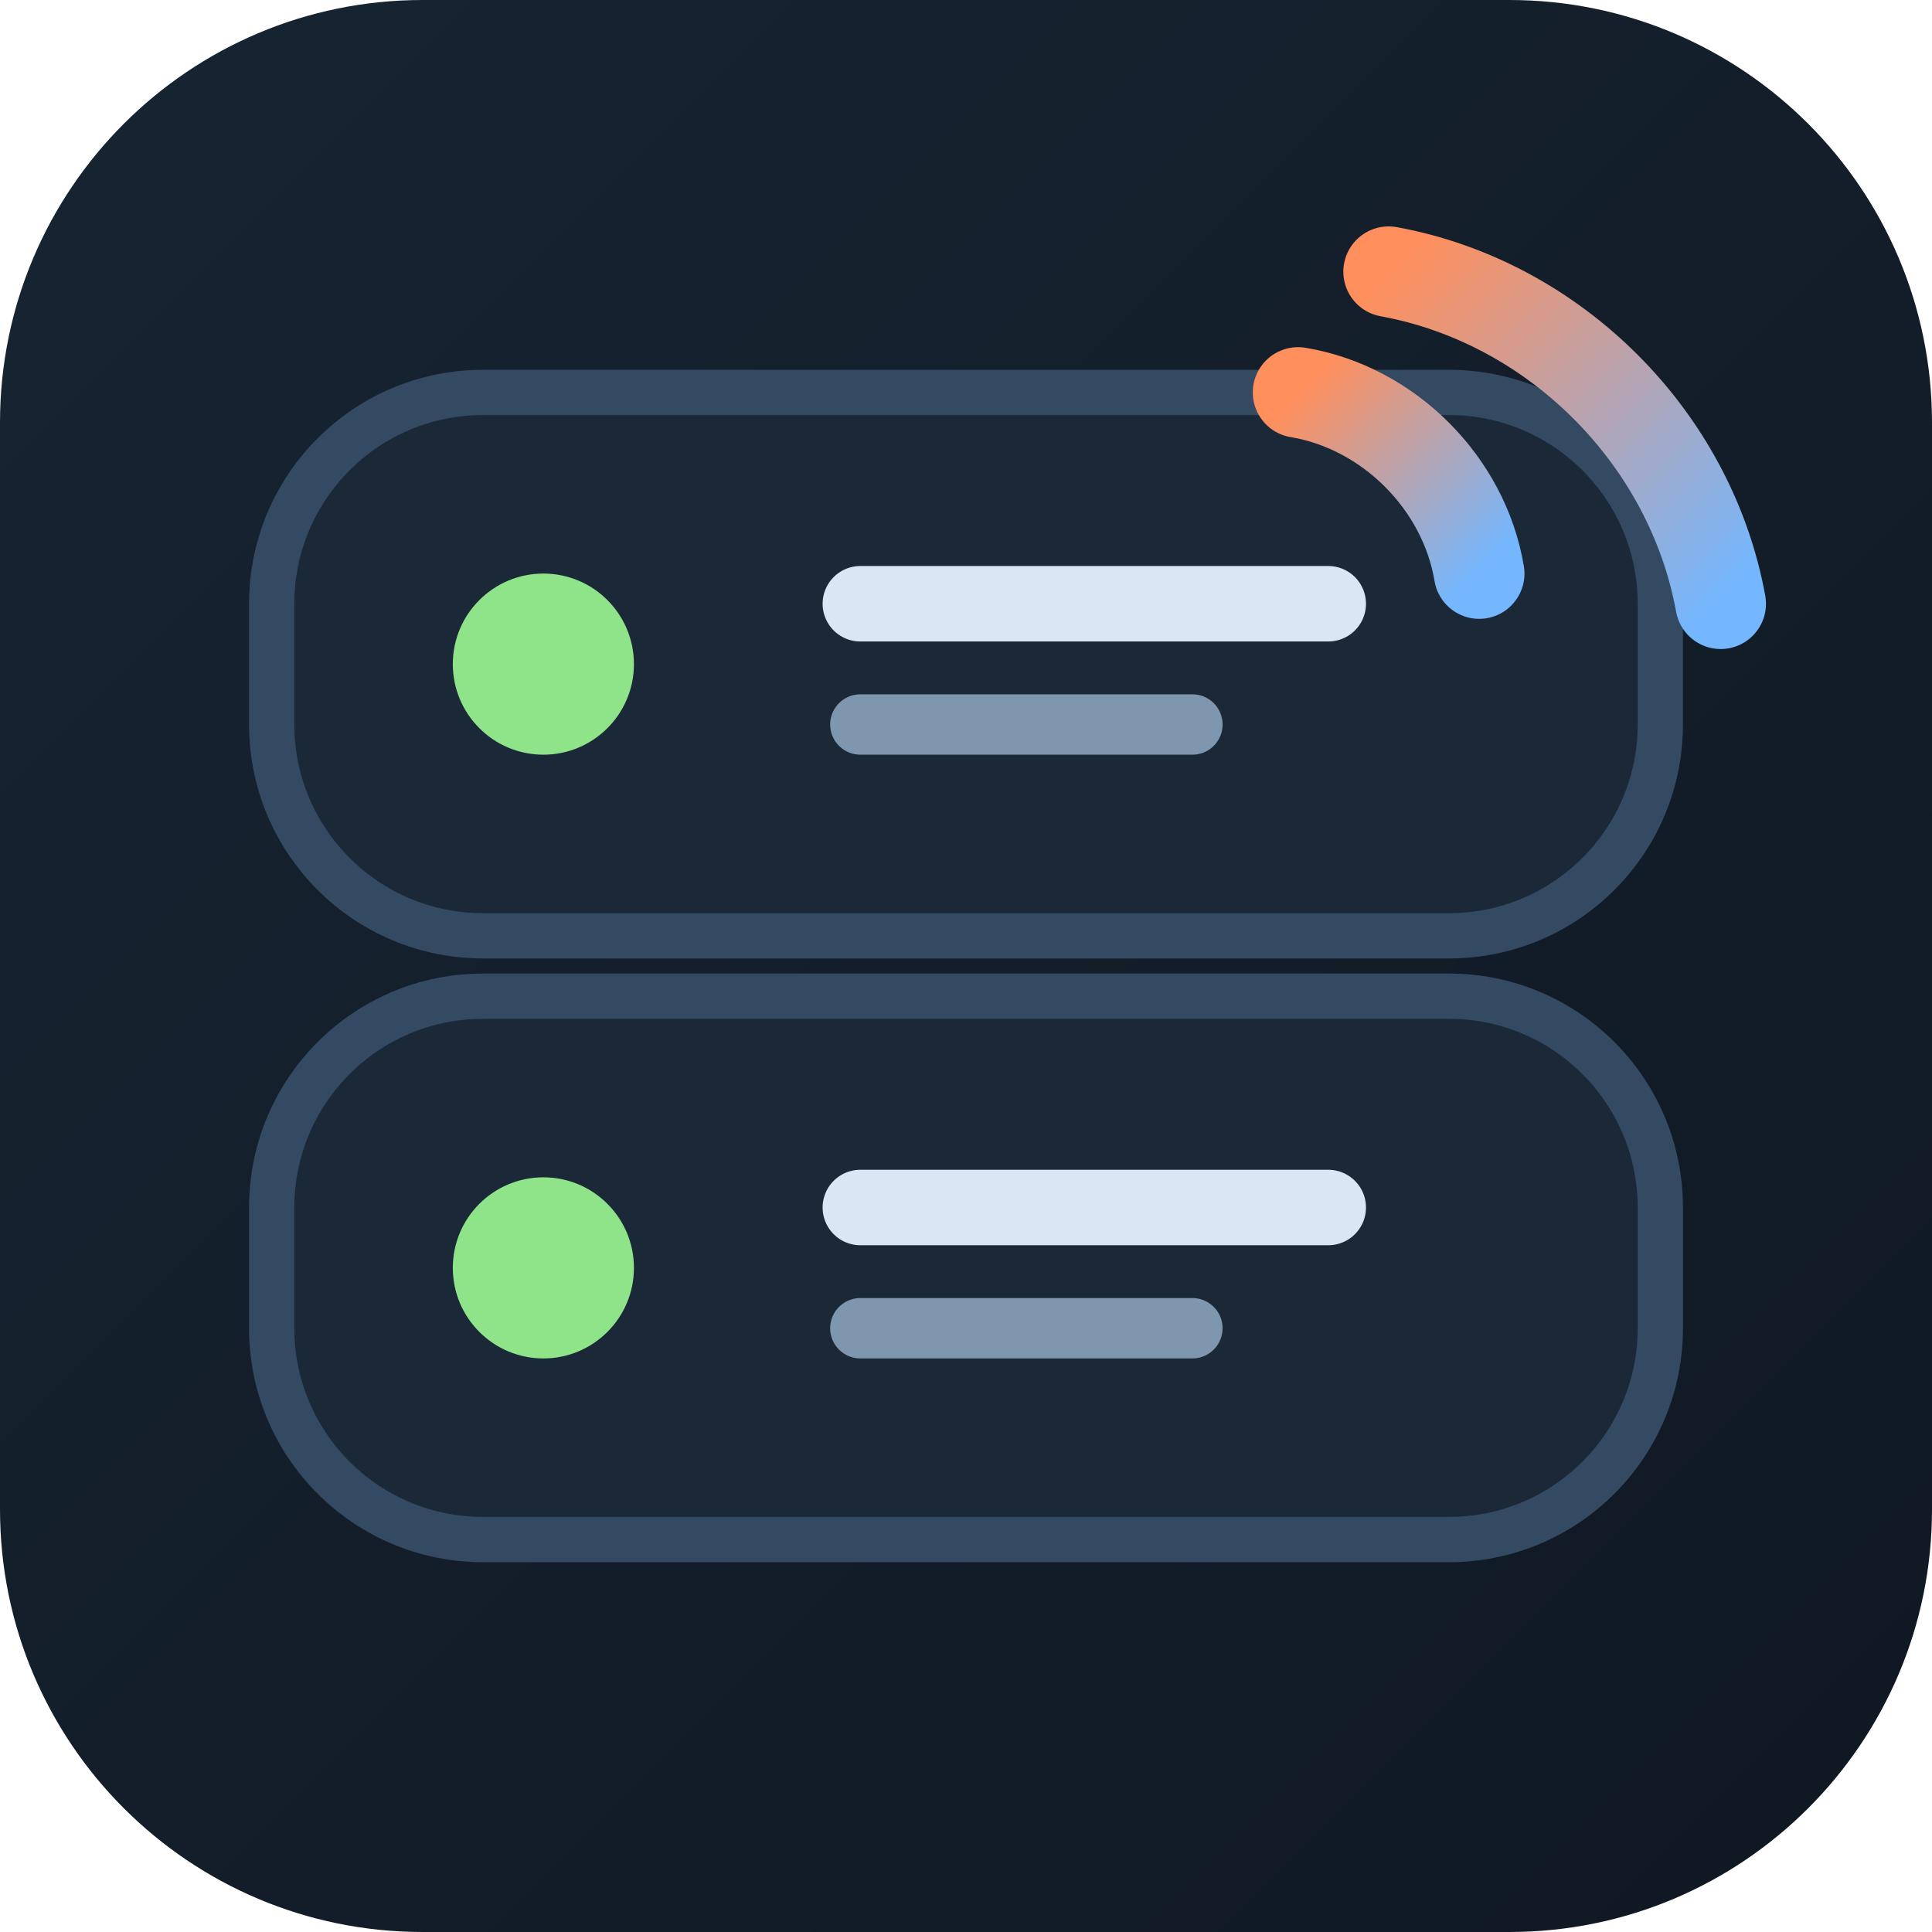
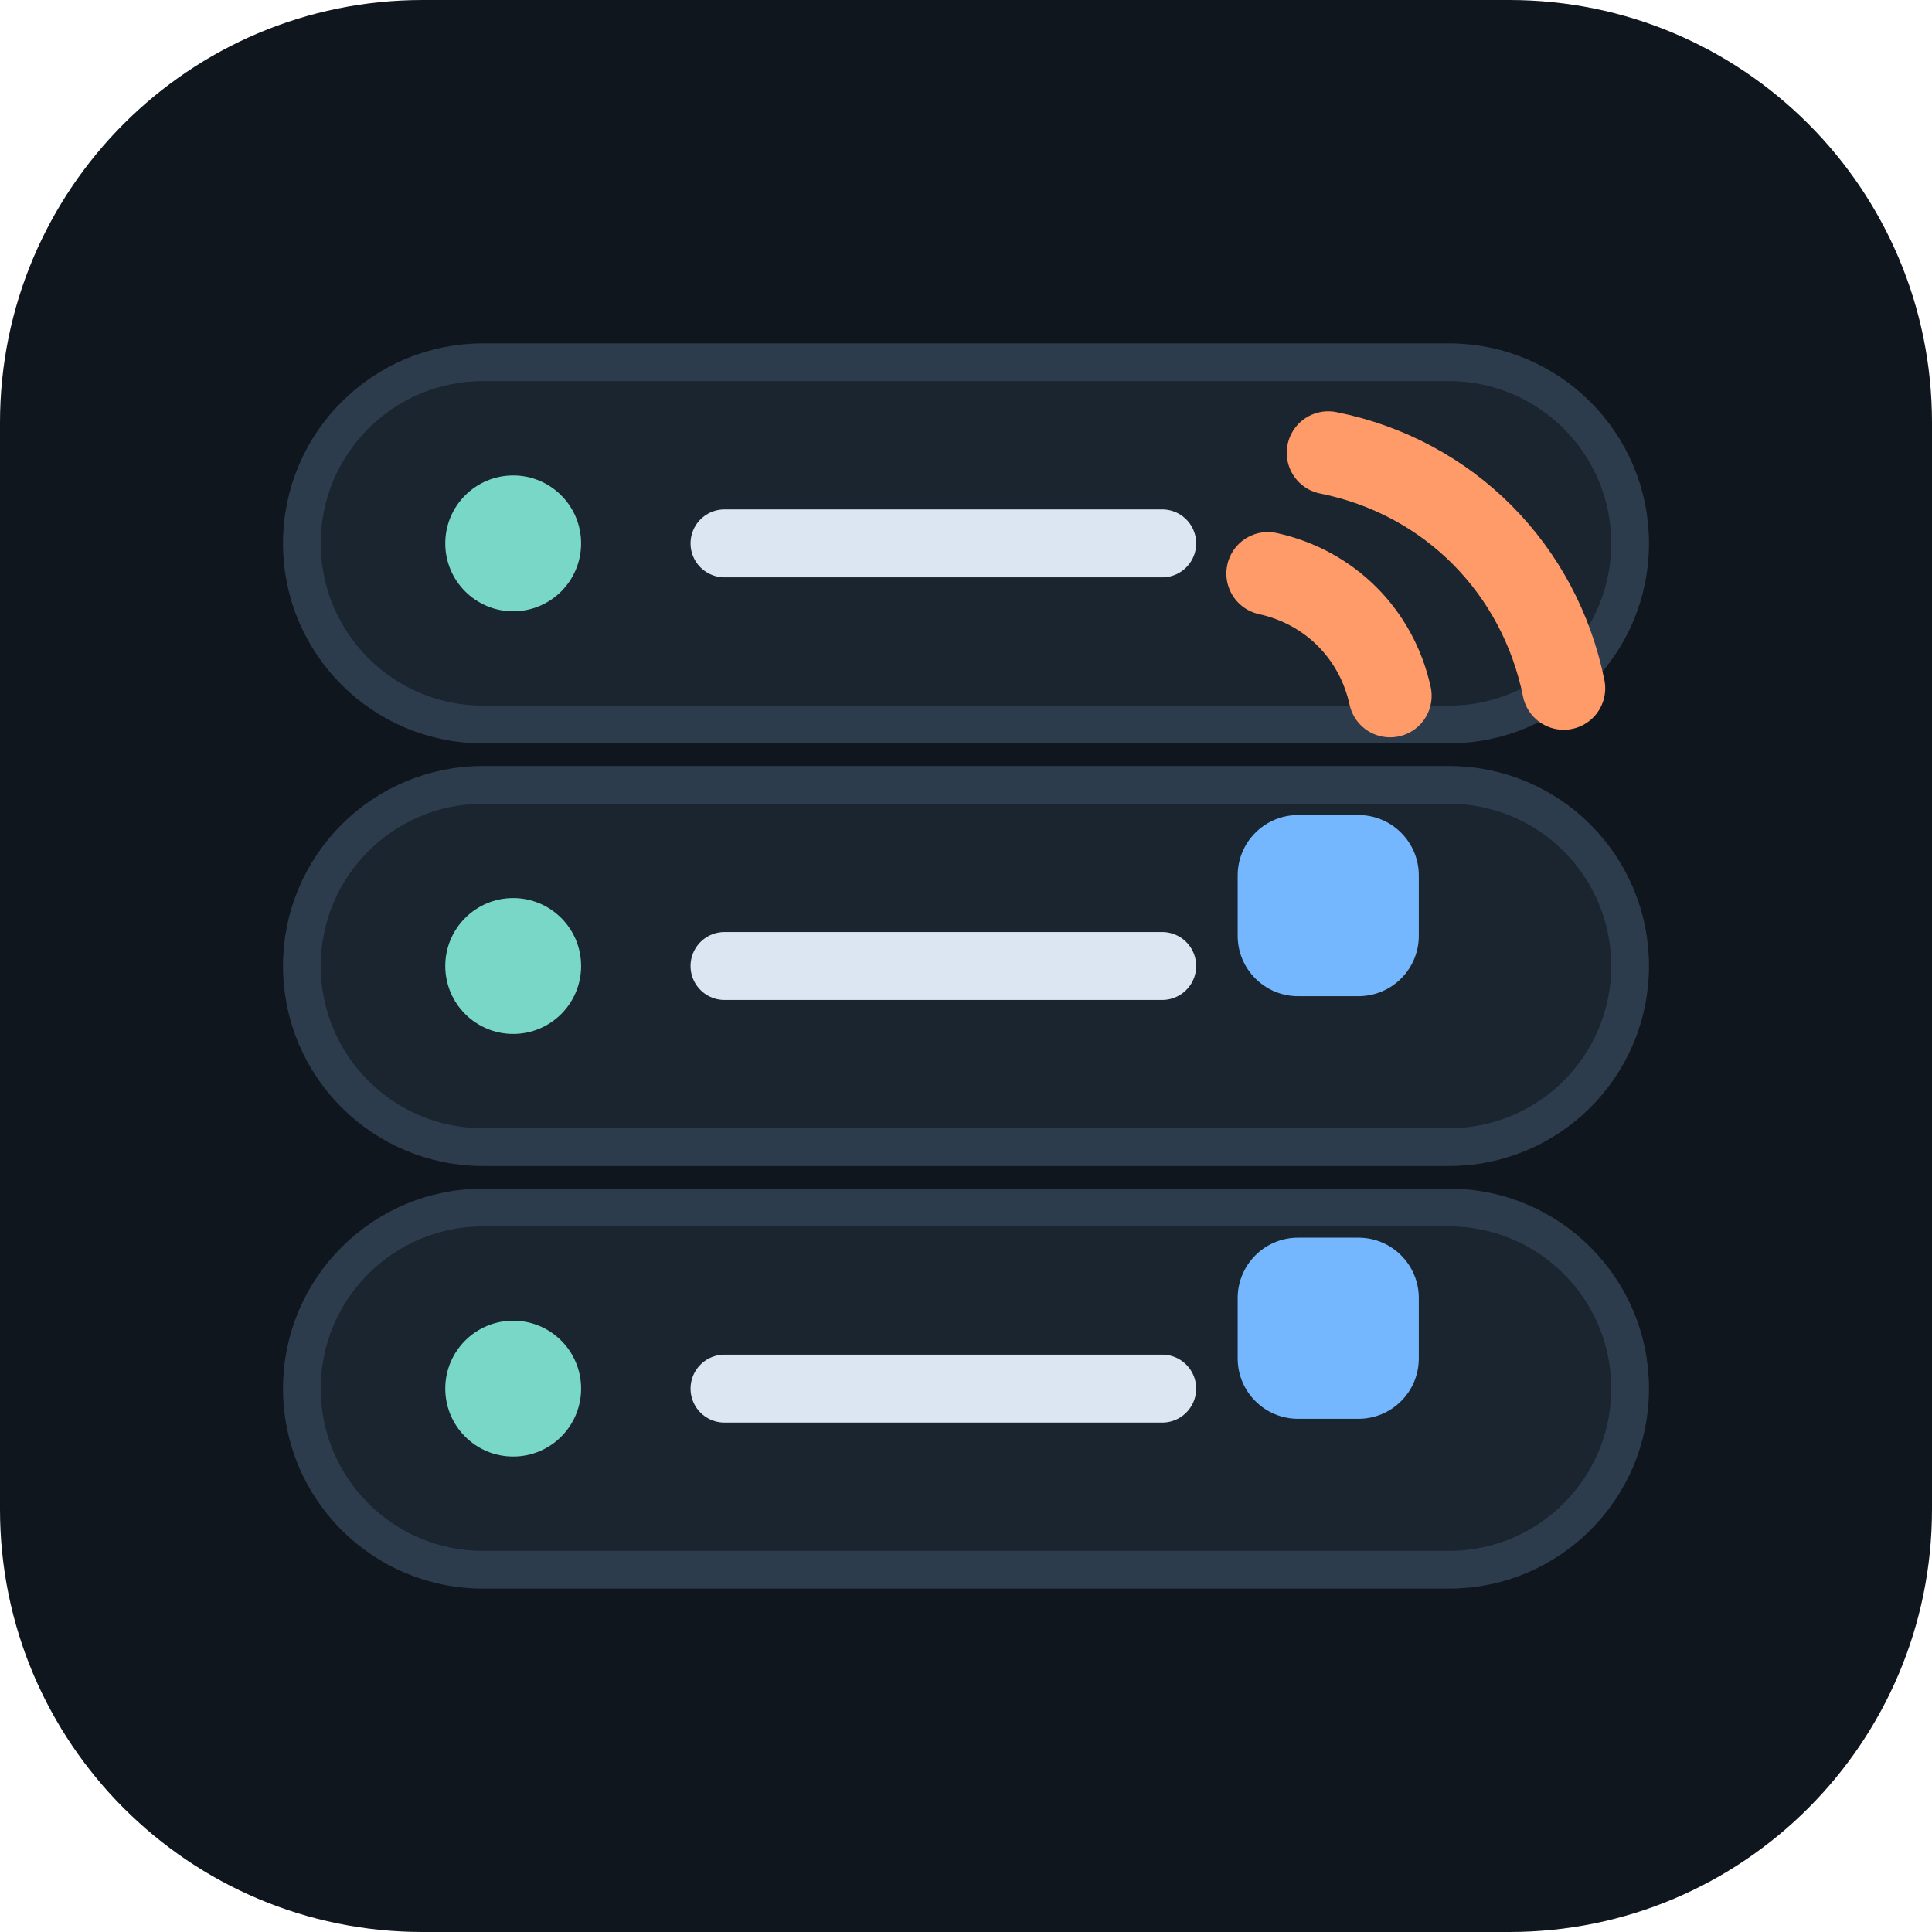
<svg xmlns="http://www.w3.org/2000/svg" viewBox="0 0 128 128" role="img" aria-label="Disk Talkers icon">
-   <defs>
-     <linearGradient id="bg" x1="0" y1="0" x2="1" y2="1">
-       <stop offset="0%" stop-color="#172432" />
-       <stop offset="100%" stop-color="#0f1822" />
-     </linearGradient>
-     <linearGradient id="accent" x1="0" y1="0" x2="1" y2="1">
-       <stop offset="0%" stop-color="#ff8f5c" />
-       <stop offset="100%" stop-color="#74b7ff" />
-     </linearGradient>
-   </defs>
-   <rect width="128" height="128" rx="28" fill="url(#bg)" />
-   <rect x="18" y="26" width="92" height="36" rx="14" fill="#1a2838" stroke="#334a62" stroke-width="3" />
-   <rect x="18" y="66" width="92" height="36" rx="14" fill="#1a2838" stroke="#334a62" stroke-width="3" />
-   <circle cx="36" cy="44" r="6" fill="#8fe388" />
-   <circle cx="36" cy="84" r="6" fill="#8fe388" />
-   <path d="M57 40h31" stroke="#d9e7f5" stroke-width="5" stroke-linecap="round" />
-   <path d="M57 48h22" stroke="#7f97ae" stroke-width="4" stroke-linecap="round" />
-   <path d="M57 80h31" stroke="#d9e7f5" stroke-width="5" stroke-linecap="round" />
-   <path d="M57 88h22" stroke="#7f97ae" stroke-width="4" stroke-linecap="round" />
-   <path d="M92 18c11 2 20 11 22 22" fill="none" stroke="url(#accent)" stroke-width="6" stroke-linecap="round" />
-   <path d="M86 26c6 1 11 6 12 12" fill="none" stroke="url(#accent)" stroke-width="6" stroke-linecap="round" />
+   <rect width="128" height="128" rx="28" fill="#10161d" />
+   <rect x="20" y="24" width="88" height="24" rx="12" fill="#1a2530" stroke="#2d3c4d" stroke-width="2.5" />
+   <rect x="20" y="52" width="88" height="24" rx="12" fill="#1a2530" stroke="#2d3c4d" stroke-width="2.5" />
+   <rect x="20" y="80" width="88" height="24" rx="12" fill="#1a2530" stroke="#2d3c4d" stroke-width="2.5" />
+   <circle cx="34" cy="36" r="4.5" fill="#79d7c8" />
+   <circle cx="34" cy="64" r="4.5" fill="#79d7c8" />
+   <circle cx="34" cy="92" r="4.5" fill="#79d7c8" />
+   <path d="M48 36h29" stroke="#dbe6f2" stroke-width="4.5" stroke-linecap="round" />
+   <path d="M48 64h29" stroke="#dbe6f2" stroke-width="4.5" stroke-linecap="round" />
+   <path d="M48 92h29" stroke="#dbe6f2" stroke-width="4.5" stroke-linecap="round" />
+   <path d="M88 30c8 1.6 14 7.7 15.6 15.6" fill="none" stroke="#ff9b69" stroke-width="5.5" stroke-linecap="round" />
+   <path d="M84 38c4.1.9 7.2 4 8.1 8.1" fill="none" stroke="#ff9b69" stroke-width="5.5" stroke-linecap="round" />
+   <rect x="82" y="54" width="12" height="12" rx="4" fill="#74b7ff" />
+   <rect x="82" y="82" width="12" height="12" rx="4" fill="#74b7ff" />
</svg>
